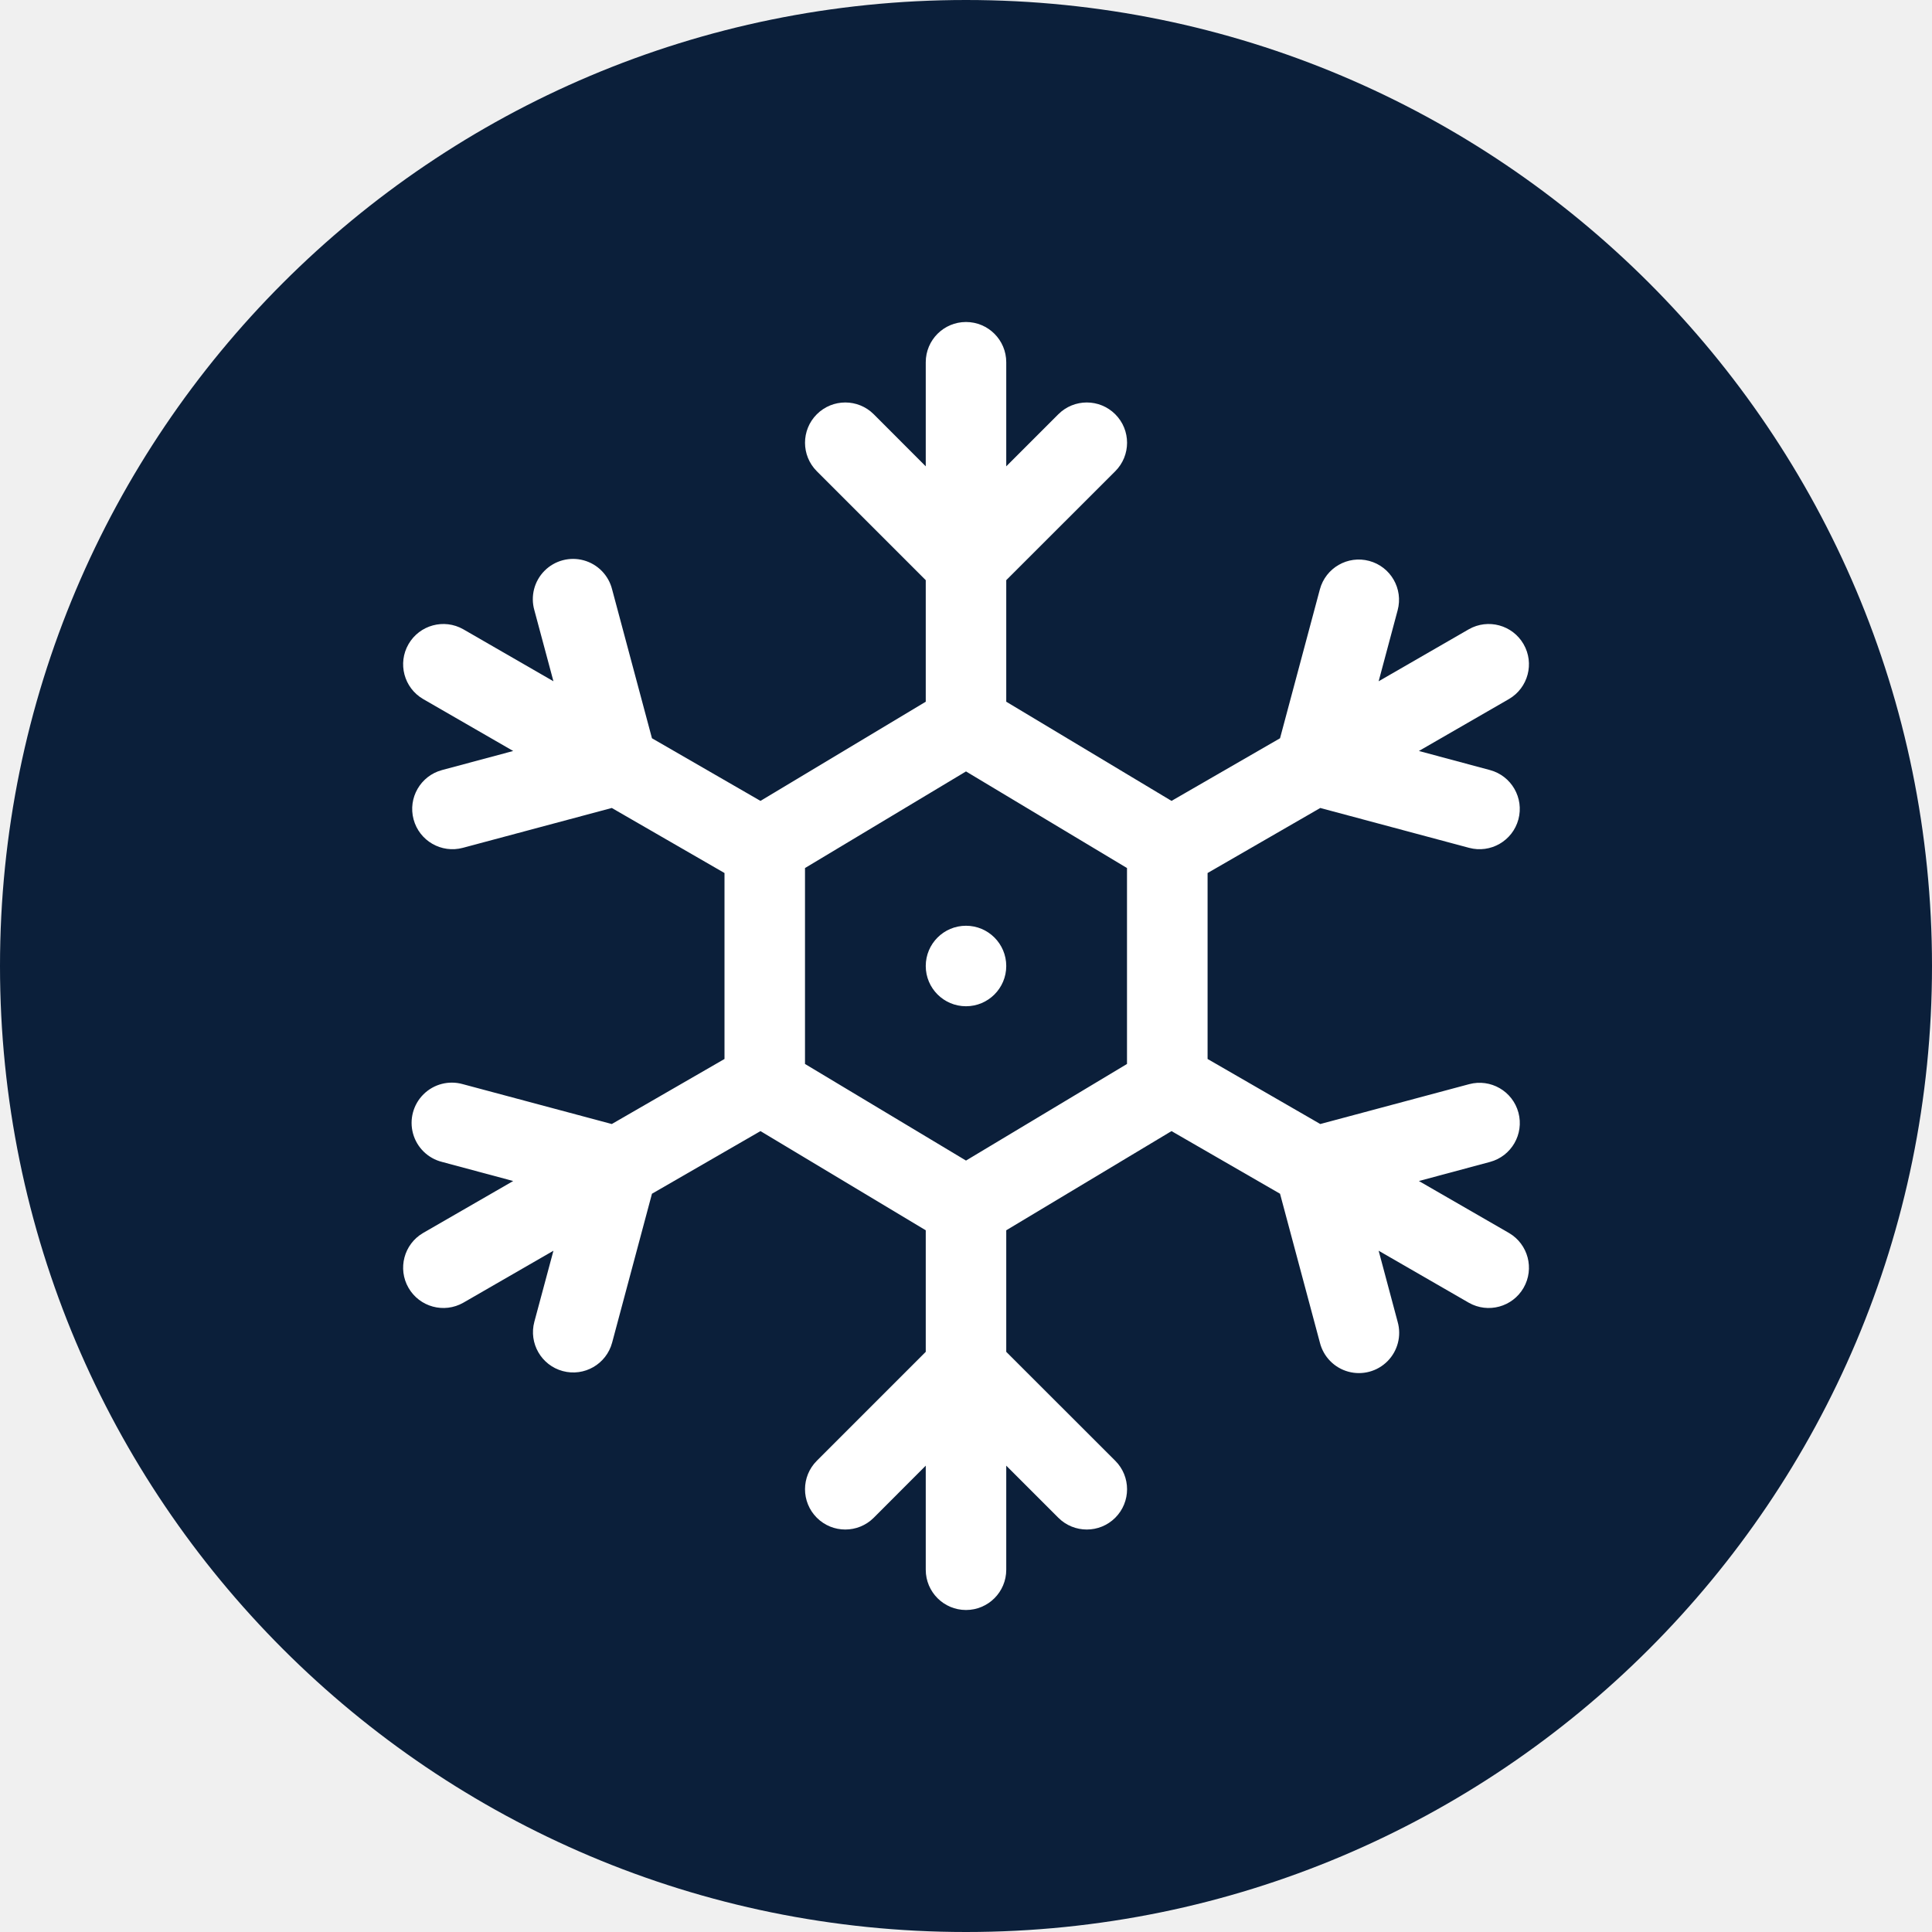
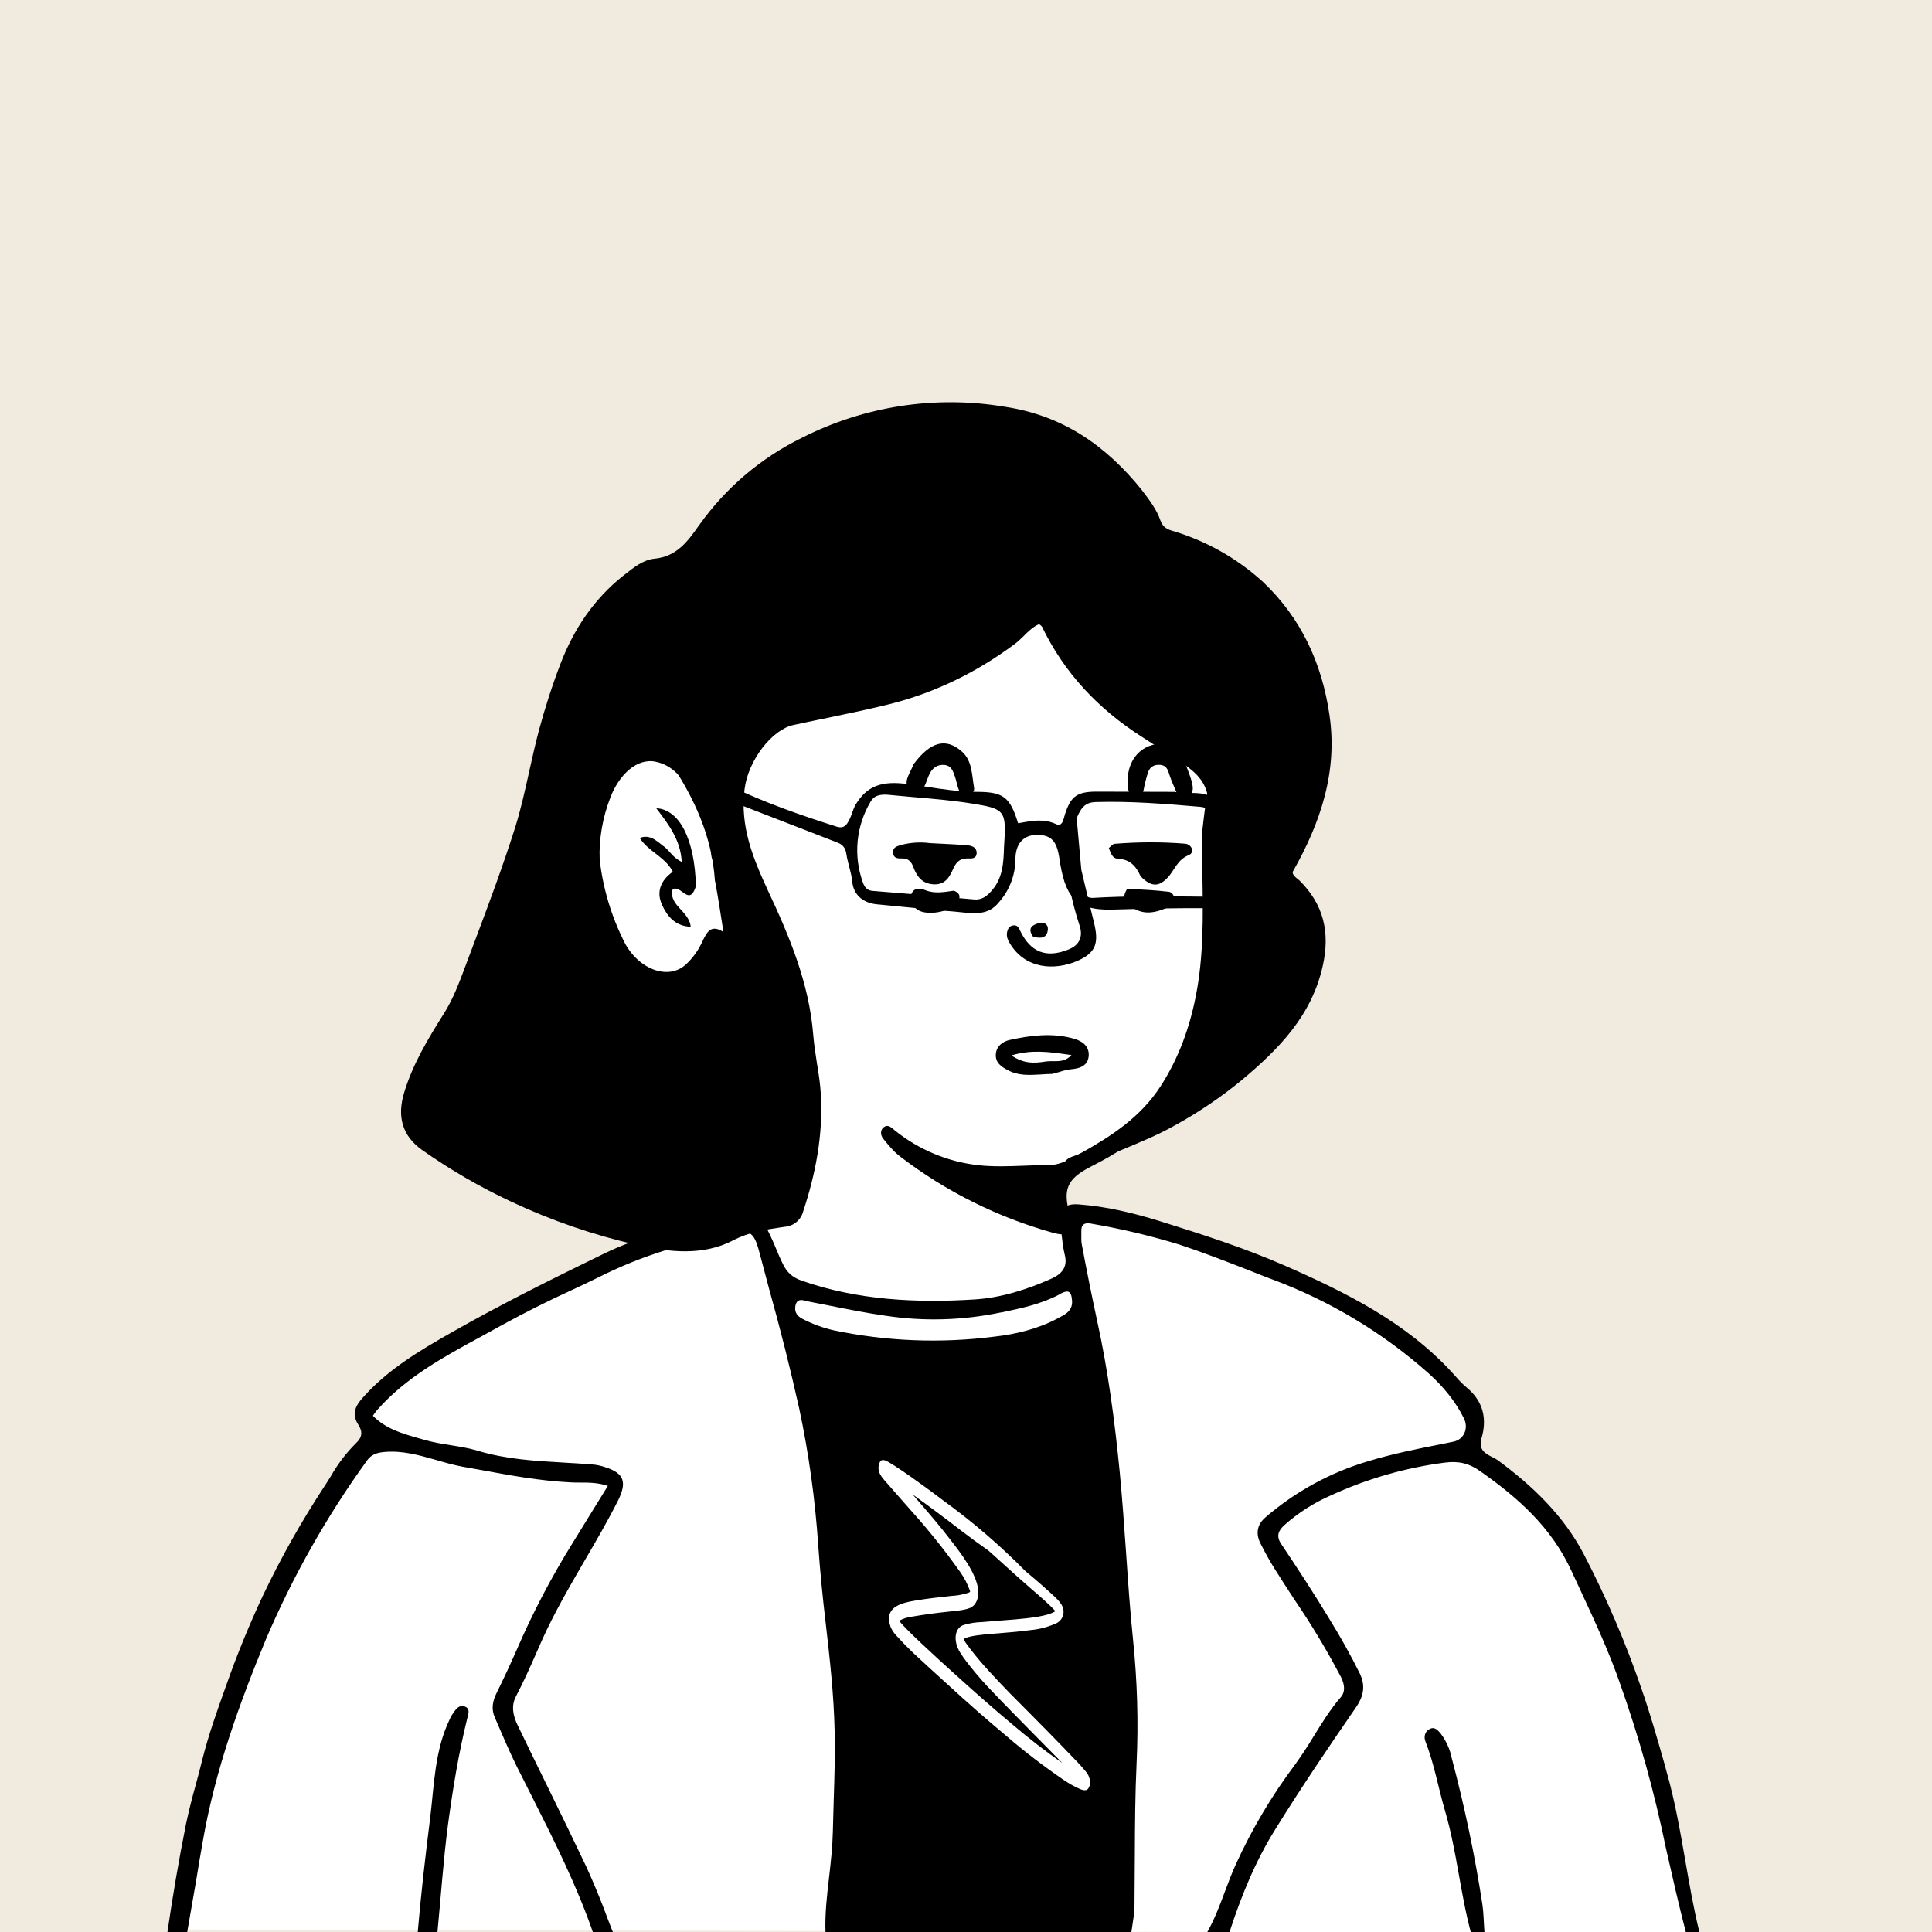
- <svg xmlns="http://www.w3.org/2000/svg" viewBox="0 0 24 24" fill="none" shape-rendering="auto">
+ <svg xmlns="http://www.w3.org/2000/svg" viewBox="0 0 1744 1744" fill="none" shape-rendering="auto">
  <mask id="viewboxMask">
-     <rect width="24" height="24" rx="12" ry="12" x="0" y="0" fill="#fff" />
+     <rect width="1744" height="1744" rx="0" ry="0" x="0" y="0" fill="#fff" />
  </mask>
  <g mask="url(#viewboxMask)">
-     <rect fill="#0b1f3a" width="24" height="24" x="0" y="0" />
-     <g transform="translate(4 4)">
-       <g fill="#fff">
-         <path d="M8 7.5a.5.5 0 1 0 0 1 .5.5 0 0 0 0-1Z" />
-         <path d="M8 16a.5.5 0 0 1-.5-.5v-1.293l-.646.647a.5.5 0 1 1-.707-.708L7.5 12.793v-1.51l-2.053-1.232-1.348.778-.495 1.85a.5.5 0 1 1-.966-.26l.237-.882-1.12.646a.5.5 0 0 1-.5-.866l1.12-.646-.883-.237a.5.5 0 1 1 .258-.966l1.85.495L5 9.155v-2.31l-1.4-.808-1.85.495a.5.5 0 1 1-.259-.966l.884-.237-1.12-.646a.5.5 0 0 1 .5-.866l1.12.646-.237-.883a.5.5 0 1 1 .966-.258l.495 1.849 1.348.778L7.5 4.717v-1.51L6.147 1.854a.5.5 0 1 1 .707-.708l.646.647V.5a.5.5 0 0 1 1 0v1.293l.647-.647a.5.5 0 0 1 .707.708L8.5 3.207v1.51l2.053 1.232 1.348-.778.495-1.85a.5.5 0 1 1 .966.26l-.236.882 1.12-.646a.5.5 0 0 1 .5.866l-1.12.646.883.237a.5.5 0 1 1-.26.966l-1.848-.495-1.4.808v2.31l1.4.808 1.849-.495a.5.5 0 0 1 .259.966l-.883.237 1.12.646a.5.5 0 0 1-.5.866l-1.12-.646.236.883a.5.5 0 1 1-.966.258l-.495-1.849-1.348-.778L8.5 11.283v1.51l1.354 1.353a.5.5 0 0 1-.707.708l-.647-.647V15.5a.5.5 0 0 1-.5.5Zm2-6.783V6.783l-2-1.2-2 1.2v2.434l2 1.2 2-1.2Z" />
+     <rect fill="#f0eadf" width="1744" height="1744" x="0" y="0" />
+     <g transform="translate(531 487)">
+       <path d="M554 727.7c-99.2 297-363.8 388.6-503.7 19.8-19.3-50.7 31-69.5 66.2-91.9 24.1-15.3 36.8-28.5 35.3-42.2-7-64.4-36.9-243.8-36.9-243.8l-3-5.8s.7-1.6-2.2 1.2c-3 3-9.9 34.2-37 34.2-24.5 0-49.2-10.9-61-86.3C7.2 285.6 9.6 214 40 201c12.5-5.3 24-7.2 35.2-.8 11.3 6.4-13-22 112-126C268.4 6.4 396.7-3.5 448.5 8 500.3 19.5 552 44.8 574.9 98.5c27.8 65-25.9 114.3-14 262.5-2.2 53.6.8 171.2-146.6 210.6-28 7.5-19.3 48.4 22.7 58.4 67 21 117 72.3 117 97.9" fill="#fff" />
+       <path fill-rule="evenodd" clip-rule="evenodd" d="m554 266.2.1-1.4c4.1-36.4 8.2-71.7 27.1-103.4 6.5 4.4 5.7 10 3.7 15.2-19.9 51.2-18 104.4-16.2 157.6l.4 14c2.1 66.4-14.5 126.8-58.7 177.5-15.4 17.6-35.8 29.8-56.5 40.3-21.4 11-25.9 20.1-19.2 43.6l.8 2.6c1.4 3.9 2.8 7.9-1 11.8-4.5 4.6-9.5 3.3-14.8 1.8l-.6-.1a406.4 406.4 0 0 1-137-68.3c-6-4.4-10.8-10.3-15.5-16.1l-.3-.4c-2.5-3-3-7.8.5-10.4 3.3-2.5 5.8-.5 8.7 1.8l1 .9a145.5 145.5 0 0 0 76.3 31.7c13.4 1.4 26.6.9 40 .4 7.4-.3 14.8-.6 22.3-.5 10.2 0 18.7-4.7 26.7-9.2l2.8-1.6c27.8-15.5 54.3-32.8 72.2-60.7 16.1-25 25.9-52.2 31.6-80.9 7.2-36.1 6.6-72.7 6-109.8-.3-12-.5-24.2-.5-36.4ZM50.6 190.8c21.9-1.7 34 11.2 44.3 26.3a140.4 140.4 0 0 1 22.4 61.5c.5 3.7 1 7.6-1.2 11.3-4.5.6-4.9-3-5-5.6-.5-20.7-9.7-38.7-18.9-56.1-6.6-12.5-16.2-24.6-31.4-27.6-17.2-3.5-33 12-40.8 32.2-14.5 37.6-12 74.6 1.4 111 5.8 15.9 13.1 32.1 27.8 43.2 14.8 11.3 32.7 9.3 43.6-5.7l2-2.5c2-2.6 4-5.1 5-8 2.1-5.8 5.4-11.2 11.3-10.4 6.8 1 8 8.3 8.7 14a3661 3661 0 0 0 22 156.7l5.9 38.8c2.6 17.1 5.6 41.7 3.6 52.1a28 28 0 0 0-.3 2.2c-.4 2.8-.6 5-4.2 5.5-4.9.8-7-2-7.7-6.4-2.3-17-3-23.6-4-49.6-.9-25.2-5.6-50-10.4-74.9l-5-27c-5.2-30.8-10.3-62-10.8-97l-2 3c-7.6 11.3-13.7 20.5-24.5 24a40.5 40.5 0 0 1-46.1-12.5 127.8 127.8 0 0 1-28.8-55.8c-8.4-34-9.9-67.1.9-100.6 5.2-16.1 23.7-44.7 42.2-42Zm34.6 127.5c4.4 3.2 8.4 6 12-5.4-1.1-42.2-14.7-69.2-35.8-70.3 11.2 14.6 22 28.8 23 48.5a32.3 32.3 0 0 1-10.7-8.8c-2-2.2-4-4.4-6.5-6l-3-2.4c-4.8-3.6-9.7-7.4-17.8-4.5 3.8 5.8 9 10 14.3 14 6 4.7 12 9.3 15.6 16.5-10.6 7.7-15.2 17.7-9.7 29.9 4.8 10.5 11.9 19.2 25.9 19.8-.6-6.3-4.7-10.9-8.8-15.4-5-5.4-9.7-10.6-7.5-18.6 3.2-1.5 6.2.7 9 2.7Z" fill="#000" />
+     </g>
+     <g transform="translate(178 1057)">
+       <path d="m1351 688-1370-3.3s11.4-97 44.4-189.1c41.2-115.2 107.2-232 125-246.1 20.9-16.8-11.6-18.2 3.5-41.2 33.5-51.1 147-97.5 179.9-114.1 58.7-29.8 164.9-47.8 164.9-47.8l27.2 53.5s63.6 21.9 138.7 24.4C705 125.6 799 94.8 799 94.8L787.9 37s169.6 34.8 253.5 85.6c48.3 29.3 108.6 75 110 101.2 2.2 39.8 1.8 36.7 24.1 51.9 53.5 36.2 98.8 122 121.3 191.2C1314.4 521.1 1351 688 1351 688Z" fill="#fff" />
+       <path d="m842 687-269 1s19-182.5-1.4-325c-6.2-44.2-32.6-224.4-32.6-224.4s73.7 24.7 131.4 24.7C733 163.3 798 131 798 131s24.3 69 29 182.4l15 373.6Z" fill="#000" />
+       <path fill-rule="evenodd" clip-rule="evenodd" d="M301.5 563.4c20.5 40.6 41 81.3 56 124.6 6.6 0 12 0 17.7-1l-4.3-11a672.5 672.5 0 0 0-19.6-47.8 5876 5876 0 0 0-34.2-70.7c-9.4-19.2-18.8-38.3-28-57.5-3.8-8-6-16.9-1.3-25.8 6.7-12.8 12.6-26 18.4-39.2l5.2-11.8c11-24.4 24.5-47.6 38-70.9 10.6-18.1 21.2-36.3 30.6-55 8-16.3 5.6-24.5-12-30a48.4 48.4 0 0 0-10.5-2.3c-8.6-.7-17.2-1.2-25.9-1.7-26.4-1.5-52.9-3-78.6-10.8-8-2.4-16.3-3.7-24.6-5-8-1.3-16-2.6-23.8-4.9l-4.6-1.3c-14.8-4.2-30-8.6-41.4-20.3l1.7-2.4c1-1.3 1.8-2.5 2.8-3.5 25.5-28.7 59-47 92.3-65.1l20-11a963.1 963.1 0 0 1 62.6-31.4c7.9-3.7 15.8-7.4 23.7-11.3A394 394 0 0 1 423 71.5c10.6-3.1 21.4-5.6 32.2-8 7.8-1.9 15.6-3.7 23.3-5.7 20.1-5.3 23.8-4 29 15.7l9.1 34.2a2051 2051 0 0 1 26.8 106.6c8.7 40.7 14.4 82 17.2 123.5a1480 1480 0 0 0 6.8 70.7c3.7 32.2 7.3 64.3 8 96.7.5 20.8-.1 41.6-.8 62.4l-.8 29c-.3 13.5-1.8 26.9-3.3 40.2-2 17-4 34-3.3 51.2 6.7 0 12.2 0 17.8-1.2l.6-16.2c.2-10.2.5-20 1.6-29.6 5.7-51 4.8-102 3.7-153-.7-33.6-3.6-67-8.4-100.2a605.8 605.8 0 0 1-4.6-52.8c-1.3-23-2.6-46.1-7.3-69a1627 1627 0 0 1-6.7-34.2 906 906 0 0 0-13-61.8c-.2-1-.6-2-1-3-1.2-3-2.5-6 .6-8.9 4-3.8 9.1-2.7 14-1.4A373 373 0 0 0 690 167.3c31.6-2.4 62.8-5.8 91.8-19.5 8.7-4 15.5-1.5 17.4 9 1 5.6 1.7 11.2 2.4 16.9 1 7.9 2.1 15.8 3.8 23.4 7.8 34.8 10 70 12 105.2 1 16.1 2 32.2 3.5 48.3 1.1 12 2 24.2 2.8 36.3 1 14.6 2 29.1 3.6 43.7 6.3 60.7 4.7 121.5 2.7 182.3l-.7 20c-.7 18.4-1.4 36.7-1.4 55 5.8 0 10.4 0 15.4-1l.8-5.3c1-6.5 2-12.5 2-18.4l.3-44.7c.1-28 .3-56.2 1.6-84.2 1.7-37 .6-74-3.2-111-2.7-26.2-4.5-52.4-6.3-78.7-1.7-24.1-3.4-48.3-5.7-72.4-4.5-46-10.5-92-20.5-137.3a2499.2 2499.2 0 0 1-13.8-68.7c-.5-2.4-.4-5-.4-7.4v-4c-.3-6.4 2.7-8.5 9.1-7.2a642.2 642.2 0 0 1 79.2 18.8c21 6.9 41.7 15 62.3 23 7.3 3 14.7 5.8 22 8.6a446.7 446.7 0 0 1 141 84.8c13 11.7 24.1 25.1 31.8 40.6 4.5 9.3-.3 19.2-9.6 21l-9.2 1.9c-22.7 4.4-45.4 9-67.6 15.7a251.6 251.6 0 0 0-92.9 50.8c-7.6 6.6-8.7 14.7-4.5 23.2 4 8 8.4 16 13.2 23.6 5.8 9.2 11.7 18.4 17.7 27.5a705.7 705.7 0 0 1 42 70c3.2 6.5 4 13-.3 18-9.4 10.8-16.8 22.9-24.3 35a360.3 360.3 0 0 1-16.9 25.7 486 486 0 0 0-53.6 90.3c-3.6 7.9-6.6 16-9.7 24.2-4.8 13-9.7 25.8-16.5 37.7 7.5 0 14 0 20.6-1 10.7-33 23.5-64.2 41.5-93 23-37.1 47.5-73.3 72.3-109.3 6.3-9 9.7-18.8 3.8-31a589 589 0 0 0-27-48.5l-.4-.7c-13.9-23-28.7-45.6-43.7-68-4.7-7.2-2.2-12 3-16.8a158.1 158.1 0 0 1 41.7-26.7 355.4 355.4 0 0 1 102.9-29.7c12.8-1.7 22.3.7 32 7.6 34.6 24.3 64.6 51 82.6 90.3l8.7 18.7c12.8 27.6 25.6 55.2 35.5 84a1107 1107 0 0 1 41 147.4c5.8 25.6 11.6 51.2 18.2 76.7 4.9 0 8.6 0 12-1-5.3-21.6-9-43.3-12.8-65-4.7-27-9.4-54-17-80.4l-1.4-5.3c-6.6-23.2-13.2-46.4-21.1-69a882 882 0 0 0-52-121.3c-18.2-34.7-45.8-61.4-77.7-84.9-1.4-1-3.2-1.9-5-2.8-6-3.1-12.7-6.5-9.7-16.8 5.2-17.6 1.8-33.7-13.7-46.3a86.8 86.8 0 0 1-9.6-9.7l-3-3.3c-41.4-45.3-95.8-72.5-151.8-97-36.4-15.9-74.5-28.1-112.6-40-23.7-7.3-48-13.2-73-15-12.7-1-18 4.8-16.5 16.8.4 3 .8 6 1 9 .8 6.7 1.5 13.5 3.1 20 2.8 11.2-3.2 17.2-12 21.2-22 9.8-45.4 17.3-69.4 18.8-52.8 3.3-105.4.7-156-16.9-8.5-3-13.3-7.4-16.9-14.7-2.5-5-4.7-10.2-6.8-15.3a224 224 0 0 0-11-23c-5.4-9.6-11.8-11.8-21.6-8.6-6.4 2-12.8 3.7-19.3 5C434.6 50.4 399.3 59 366.5 75c-46 22.4-91.7 45.1-136 70.3-30.3 17.2-60 34.8-82.7 61.3-6.2 7.3-7.5 14.5-2.5 22.2 4.2 6.5 3.9 11.5-2 17a139.2 139.2 0 0 0-22.8 30c-1.8 2.8-3.5 5.7-5.4 8.5-21 32-39.7 65.2-56 99.5A873.4 873.4 0 0 0 26.7 463l-1 2.8c-7.9 22-15.7 43.9-21.3 66.5a925 925 0 0 1-5.6 21.5 563.4 563.4 0 0 0-8.8 35.3c-6.6 32.9-12.2 66-17 98.9 6.7 0 12.1 0 18-1l8-46c2-12.3 4-24.5 6.2-36.6 11-63 32.6-123 57-182a838.3 838.3 0 0 1 91-160.9c4-5.6 9-7.2 15.7-7.8 16.4-1.5 31.6 2.9 46.8 7.2 7.8 2.3 15.6 4.5 23.5 6l15.7 2.8c27 5 54 10 81.8 11.4 2.9.2 5.8.2 8.7.2 8.1 0 16.5 0 25.3 3l-8.4 13.6-23.8 38.6a729.7 729.7 0 0 0-50 95.6 948.5 948.5 0 0 1-18.2 39.1c-3.8 7.6-4.9 14.6-1.7 22l1.3 3c6 14 11.9 27.8 18.6 41.4l13 25.8Zm476.8-452c4.8-2.6 10.3-5.4 11.2 3.7 1.8 10.6-5.4 14.2-11.5 17.3l-1.8 1c-17.5 9.2-37 14-56.8 16.2a437 437 0 0 1-145.1-5.8c-9.6-2.2-18.8-5.6-27.4-10-5.6-2.7-8.1-6.8-6.8-12.5 1.5-6 5.5-5 9.5-4l2.4.6 19.4 3.8c16.5 3.3 33.1 6.6 49.9 9a293 293 0 0 0 103.8-2.9l1-.1c18-3.8 35.8-7.5 52.2-16.2Z" fill="#000" />
+       <path d="M199 688c3-35 7-69.8 11.4-104.7 3.6-29.7 4-60 17.4-88 1-2.4 2.3-4.6 3.8-6.7 2.3-3.1 5-6.8 9.7-5.2 5.3 1.7 3.6 6.4 2.7 9.9-8 32.1-13.3 64.8-17.7 97.5-4.1 31.5-6.2 63.3-9.4 96-5.8 1.2-11.2 1.2-18 1.2ZM1149.9 688c-9.8-36.3-12.8-73.7-23.3-109.7-6.2-21-9.8-42.8-17.9-63.4-1.6-4.2-.5-9 4-11.2 4.4-2.3 7.4 1.3 9.9 4.3a55.4 55.4 0 0 1 9.9 22.1c11.5 43.4 20.8 87.4 27.6 131.7 1.2 8 1.2 16 1.9 25.2-3.5 1-7.3 1-12.1 1Z" fill="#000" />
+       <path fill-rule="evenodd" clip-rule="evenodd" d="M797.4 536.7c2.5 2.7 5 5.4 6.9 8.6 2 4 2.8 10-1 13.3-2.5 1-5 0-7.2-1l-.7-.3a96 96 0 0 1-12.4-7 586 586 0 0 1-52.4-40.1 1501.4 1501.4 0 0 1-53-46.5c-10.3-9.3-20.6-18.7-30.8-28.2a281.8 281.8 0 0 1-14.7-15 30.6 30.6 0 0 1-6-8.4c-6.4-17.8 7.6-21.9 22.8-24.4 10.9-1.8 22-3 33-4.2h.8a57.7 57.7 0 0 0 13.7-2.8c1-.4 1-.5 1.3-1v-.3a68.3 68.3 0 0 0-9.4-18 610 610 0 0 0-44.6-55.6 7452 7452 0 0 0-19.3-22l-2-2.3c-4.7-5.2-9.4-10.4-6.5-17.8 1.4-4.6 5.8-2.4 8.7-.6a163 163 0 0 1 11.2 7.2h.1a971.7 971.7 0 0 1 37.6 27.2 589.2 589.2 0 0 1 74.4 64 592.2 592.2 0 0 1 24.6 21.4c2.9 2.7 5.7 5.3 7.7 8.6 3.5 5.7 2 13-4 16.5a71.5 71.5 0 0 1-24.3 6.5c-8.8 1.2-17.8 2-26.7 2.7l-8.5.7c-8.3.7-16.9 1.5-22.6 3.5-.8.3-1.6.7-2.3 1.2 1.4 2.6 2.1 3.6 3.4 5.3l2.5 3.4c11 14.4 23.7 27.5 36.3 40.6A7081.6 7081.6 0 0 1 751 489c10.9 11 21.8 22 32.6 33.2l1.5 1.6 11 11.4 1.4 1.4Zm-116.6-85.3 8 7.2c15.7 14.2 31.7 28.2 48 41.8a575.5 575.5 0 0 0 44.2 34.1l-24-24.3c-14.5-14.7-29-29.4-43.3-44.5-6.8-7.3-13.3-15-19.4-22.9-.6-1-1.3-1.8-2-2.7-2.2-3.2-4.6-6.5-6-10.1-2.8-6.7-2.8-17.4 5.7-20.2a64.4 64.4 0 0 1 16.8-2.6l15.8-1.3 14-1.1 2-.2c11-1 27-2.6 34.1-7.2-5-5.7-14-13.4-22.3-20.6l-10.6-9.3a3562 3562 0 0 1-27.4-24.7c-8.3-5.8-16.5-11.8-24.6-18a1554.7 1554.7 0 0 0-44-32.8c9.5 10.9 19 21.9 28.1 33.2l3.9 5c11 14 26.3 33.5 27.3 49.1.2 5.8-1.4 12.3-7.3 15.1-4.8 1.9-10 2.4-15 2.9l-5.3.6a488 488 0 0 0-32.7 4.5c-4 .7-7.2 1.4-11.2 3.7 7 8.7 30.7 30.3 47.2 45.3Z" fill="#fff" />
+     </g>
+     <g transform="translate(266 207)">
+       <path fill-rule="evenodd" clip-rule="evenodd" d="m765.1 235.9-.5-.7c-32.5-40.3-71.6-67.2-123.5-75a296 296 0 0 0-183.2 28 246.7 246.7 0 0 0-92.3 78.2l-.4.5c-10.1 14.4-20 28.4-40.2 30.4-10.5 1-19 8-27.4 14.6l-1.3 1c-26.3 21-44.3 48-56.2 78.9-7.6 19.8-14.1 40-19.6 60.4-3.2 12.1-6 24.5-8.7 36.8-3.9 17.5-7.7 35-13.1 52-11 34.6-23.7 68.6-36.5 102.6a11512.9 11512.9 0 0 0-7.9 21c-5.6 15-11.2 30.2-19.7 43.5-14.3 22.7-28 45.4-35.8 71.3-6.4 21.2-2 38.8 16.4 51.8a530.3 530.3 0 0 0 80.2 46.5 558 558 0 0 0 114 39.2c29 6.6 59.4 9.8 86.3-4.2 14.4-7.5 28.7-9.6 43.4-11.8l3.5-.5a18.6 18.6 0 0 0 16.4-13.8c11.3-34.1 18-69.1 16-105.1-.5-9.7-2-19.3-3.6-29-1.3-8.4-2.6-16.9-3.3-25.4-3.7-46.5-21.4-88.7-40.8-130-13.6-29.4-25.4-58.2-21.2-91.6 3.2-26.3 24.9-53.9 44-58 9-2 18-3.8 27.1-5.7 18.4-3.8 36.7-7.6 55-12 43.3-10.2 82.2-29 117.7-55.4 3-2.2 5.6-4.8 8.2-7.3 4.2-4.2 8.4-8.3 13.8-10.7l1.4 1c.6.5 1 .8 1.3 1.3 20.2 42 51 74.4 90.1 99.4 12.8 8.2 25.6 16.4 38.2 25 13.7 9.2 23 20.2 21.9 38.8-.7 12-.5 24.2-.3 36.4.3 13.4.5 26.9-.5 40.3-.7 10.6.6 21 2 31.3 1.8 14.9 3.7 29.8-.4 45.5-1.5 5.6-2.8 11.2-4.1 16.8a282 282 0 0 1-13 43.8 163.6 163.6 0 0 1-54.4 69.7l-4.8 3.5c-13.8 10.4-28 21-45 27-.1 0-.3 0-.5.2-4.8 1.6-10.5 3.6-8.8 11.6 8.8 2.4 16.6-.4 24-4.7a94 94 0 0 1 10.1-5l16-6.7c17.4-7.2 35-14.4 51.2-23.7a393.8 393.8 0 0 0 58.5-39.8c33.6-28.2 63.4-58.3 73.3-103.5 6.7-30 .7-55.4-21.3-77a30 30 0 0 0-2-1.6c-1.9-1.6-3.8-3.2-4-5.8 25.3-44.4 41-90.9 33.2-142.5-6.8-46.2-25.6-86.9-59.9-119.4a209.6 209.6 0 0 0-82.7-46.4c-5-1.6-8-4-9.8-8.8-3.4-10-9.7-18.3-16.5-27.2ZM379.3 587.4c0 .9.3 1.7.5 2.5 2.8 15.4 4.8 28.8 7.2 44.2v.2c-11.4-7.4-15 .4-18.9 8.4l-.1.3a65.5 65.5 0 0 1-14.6 20.4c-16.9 15.7-45.2 3.5-57-22.4a221.2 221.2 0 0 1-22.4-89.5l-.1-4.8c-.3-18.8-.6-38.5 13-54.9 6.6-7.9 15-14 24.5-17.9 10.5-4.2 20.5-3.5 28 7.7 21.5 32.2 37.2 66.5 39.9 105.8Z" fill="#000" />
+     </g>
+     <g transform="translate(791 871)">
+       <path d="M153.6 87c7.4-.8 15.8 2 22.6-5.6-18-2.4-34.8-5.5-54.2.3 10.7 7.3 20 7.4 31.6 5.4Z" fill="#fff" />
+       <path fill-rule="evenodd" clip-rule="evenodd" d="M148.3 98.9c3.5-.2 7-.5 10.5-.5l6.3-1.7c3.8-1.2 7.3-2.2 10.8-2.5 8.7-.7 15.7-3.7 15.9-13 .1-8.8-6.9-13-14.9-15-19-5-38-2.5-56.7 1.6-6.2 1.4-12 5.7-12.3 13.2-.3 7.4 5 11 11 14.1 9.3 5 19.2 4.4 29.4 3.8Zm11.3-12c-2 0-4 0-6 .2-11.7 2-20.9 1.9-31.6-5.4 17.9-5.4 33.6-3.2 50-.9l4.2.6c-5 5.6-11 5.6-16.6 5.5Z" fill="#000" />
+     </g>
+     <g transform="translate(653 805)" />
+     <g transform="translate(901 668)">
+       <g fill="#000">
+         <path d="M75.1 117.2c3.9 16.3 7.4 31.6 11.2 46.7 5 19.6 2.1 28.4-15.7 35.9-20 8.2-45.5 7-59.6-15.5-2.2-3.5-3.6-6.6-3-10.6.7-3.2 1.9-5.7 5.4-6.3 3.7-.6 5 1.5 6.4 4.6 9.4 19.7 23.7 25.2 43.7 17.1 10.1-4 13.3-11.8 10-21.6a292 292 0 0 1-13.5-67c-1.5-14.8-4.2-30.2 5.7-43.3h4l5.4 60Z" />
+         <path d="M31.5 177.5c-5.7-8.1 0-10.7 5.5-12.3 4-1.2 8.2 1 7.9 5.6-.5 8-6.1 8.8-13.4 6.7Z" />
      </g>
    </g>
+     <g transform="translate(610 680)">
+       <path d="M407.4 122.5c13 .3 25.4 1.1 37.6 2.5 3 .4 5 3.3 5 6.7 0 3.3-1.7 5.6-4.7 7-11.2 4.8-22 8.2-33.7.2-6.5-4.5-9-8.7-4.2-16.4ZM251.2 124c6.4 2.8 5.6 6.6 3 10.6-5.9 8.6-27.3 12.5-36 6.6-5-3.4-8-8-5.6-14 2.5-6.2 7.7-5.6 12.8-3.6 8.3 3.3 16.5 1.7 25.8.4ZM419.6 111c-4.2-9.5-9.9-15.2-19.8-15.7-6-.3-7-5.1-8.9-9.8 2-1.5 3.5-3.7 5.3-3.8 21.1-1.7 42.4-1.8 63.5-.1 6 .4 9.3 8 3.2 10.4-10 4-12.5 13.2-18.5 19.8-8.2 9-15.2 9.1-24.8-.8ZM229.6 81.1c12.2.7 23.1 1 34 2 3.6.3 8 1.8 8 6.7 0 5.6-4.6 5.2-8.3 5.1-6.3 0-9.7 2.7-12.5 8.6-3.4 7.4-6.9 15.3-18 14.8-10.5-.6-15.1-7.2-18.2-15.2-2-5.7-4.9-8.4-10.9-8.2-3.4.1-7.1-.2-7.5-4.9-.4-5 3-6 7-7.2a67.7 67.7 0 0 1 26.4-1.7Z" fill="#000" />
+     </g>
+     <g transform="translate(610 680)">
+       <path fill-rule="evenodd" clip-rule="evenodd" d="M450.2 34.8c4.7 1 9.2 1 13.6 1 4.8 0 9.4 0 14 1.2 13 3.5 17.8 12.3 20.8 24.2 5 20.2 6.2 40 .1 60.3-3.4 11.5-7 18.4-22 18.3-27.5-.1-55.1.5-82.7 1.3-34.7 1-42.8-13.4-47.7-46.1-2.3-15.6-7.1-21.7-21.3-21.3-11.5.4-18.6 8.3-18.4 22.8a59 59 0 0 1-15.2 38.3c-9 11.3-21.6 10-33.7 8.7l-7-.7c-12.8-.9-25.6-2.2-38.5-3.5l-29.9-2.9c-12.5-1-21.8-8-23-20.6-.4-4.6-1.6-9-2.7-13.3-1-3.8-2-7.7-2.6-11.6-.7-5.4-3.3-8.5-8-10.3L31 36a49.2 49.2 0 0 1-16.2-12.3l-1.3-1.3c13.7-2.7 24.6 1.8 34.7 6.7 31.3 15.2 64 26.6 97 37.1 7 2.2 9.4-2 11.7-6.7 1-1.9 1.6-3.8 2.3-5.7.9-2.5 1.8-5 3-7.2 10.4-17.4 24-22 47.3-18.8l14.4 2c15.7 2.5 31.5 4.9 47.6 5 24.3 0 30.2 4.6 37.5 28.3l2.7-.4c10.4-1.9 21-3.8 31.7 1.3 4.7 2.2 6.2-2.5 7.3-6.4 5.1-18.5 11-23 29.3-23l70.2.2Zm-260.4 2.5c-5.7 0-10.8.7-14 6.5a85.6 85.6 0 0 0-7 72.5c1.5 4.2 3.5 7.5 8.8 7.9 30.4 2.4 61 5 91.4 7.7 6.5.6 10.8-2 15.3-6.9 11-11.7 11.6-26.2 12-40.3l.4-6.7c1.5-26.3-.8-28.1-29.1-32.6-17.9-2.9-36-4.4-54.7-6l-23-2.1Zm171.7 78c-3.9-9.3-7.8-18.8-6-29.4 1.2-4.3 2-8.5 2.8-12.6 1.5-7.4 2.8-14.4 6.5-20.8 3.3-5.8 7.5-8.3 14.3-8.5 31.5-.9 62.8 1.6 94.2 4.3 6.5.6 10.7 3.5 12.2 9.3 5.5 20.6 9.7 41.3 2.1 62.6-2.1 6-4.6 9.2-11.4 9.2l-8.8-.1c-30.2-.3-60.3-.6-90.5 1.2-7.7.5-11.9-6.5-14.4-12.7l-1-2.4Z" fill="#000" />
+     </g>
+     <g transform="translate(774 657)">
+       <path d="M295 29.6c2.6 7.3 5.5 13.5 7 20 1.2 4.9 1.7 10.4-5 12.6-7.6 2.6-8.6-3.4-10.6-7.8a120 120 0 0 1-5.5-14.2c-1.5-4.9-4.3-7-9.4-6.8-5 .1-8 3-9.3 7.2-1.7 5.3-3 10.7-4 16.1-1 4.5-4.2 4.8-7.8 4.6-3.6-.1-5.3-2-5.9-5.5-3.2-20.1 6.1-38.2 25.9-41.2 12.2-2 19 4.5 24.5 15ZM50.6 33C65.7 12.5 80 8.5 94.6 21.7c9.1 8.3 8.7 21.2 10.7 32.6.5 3-2 5.7-5.3 6.3-3.5.7-7-1.2-8.4-4.4-1.7-4-2.2-8.3-3.6-12.2-1.7-4.8-3.2-10-9.7-10.5-6.4-.5-10.6 3-13.2 8-3.6 7.2-4.8 20-15.7 14.7-10.4-5-1.9-14.7 1.2-23.2Z" fill="#000" />
+     </g>
+     <g transform="translate(0 559)" />
  </g>
</svg>
